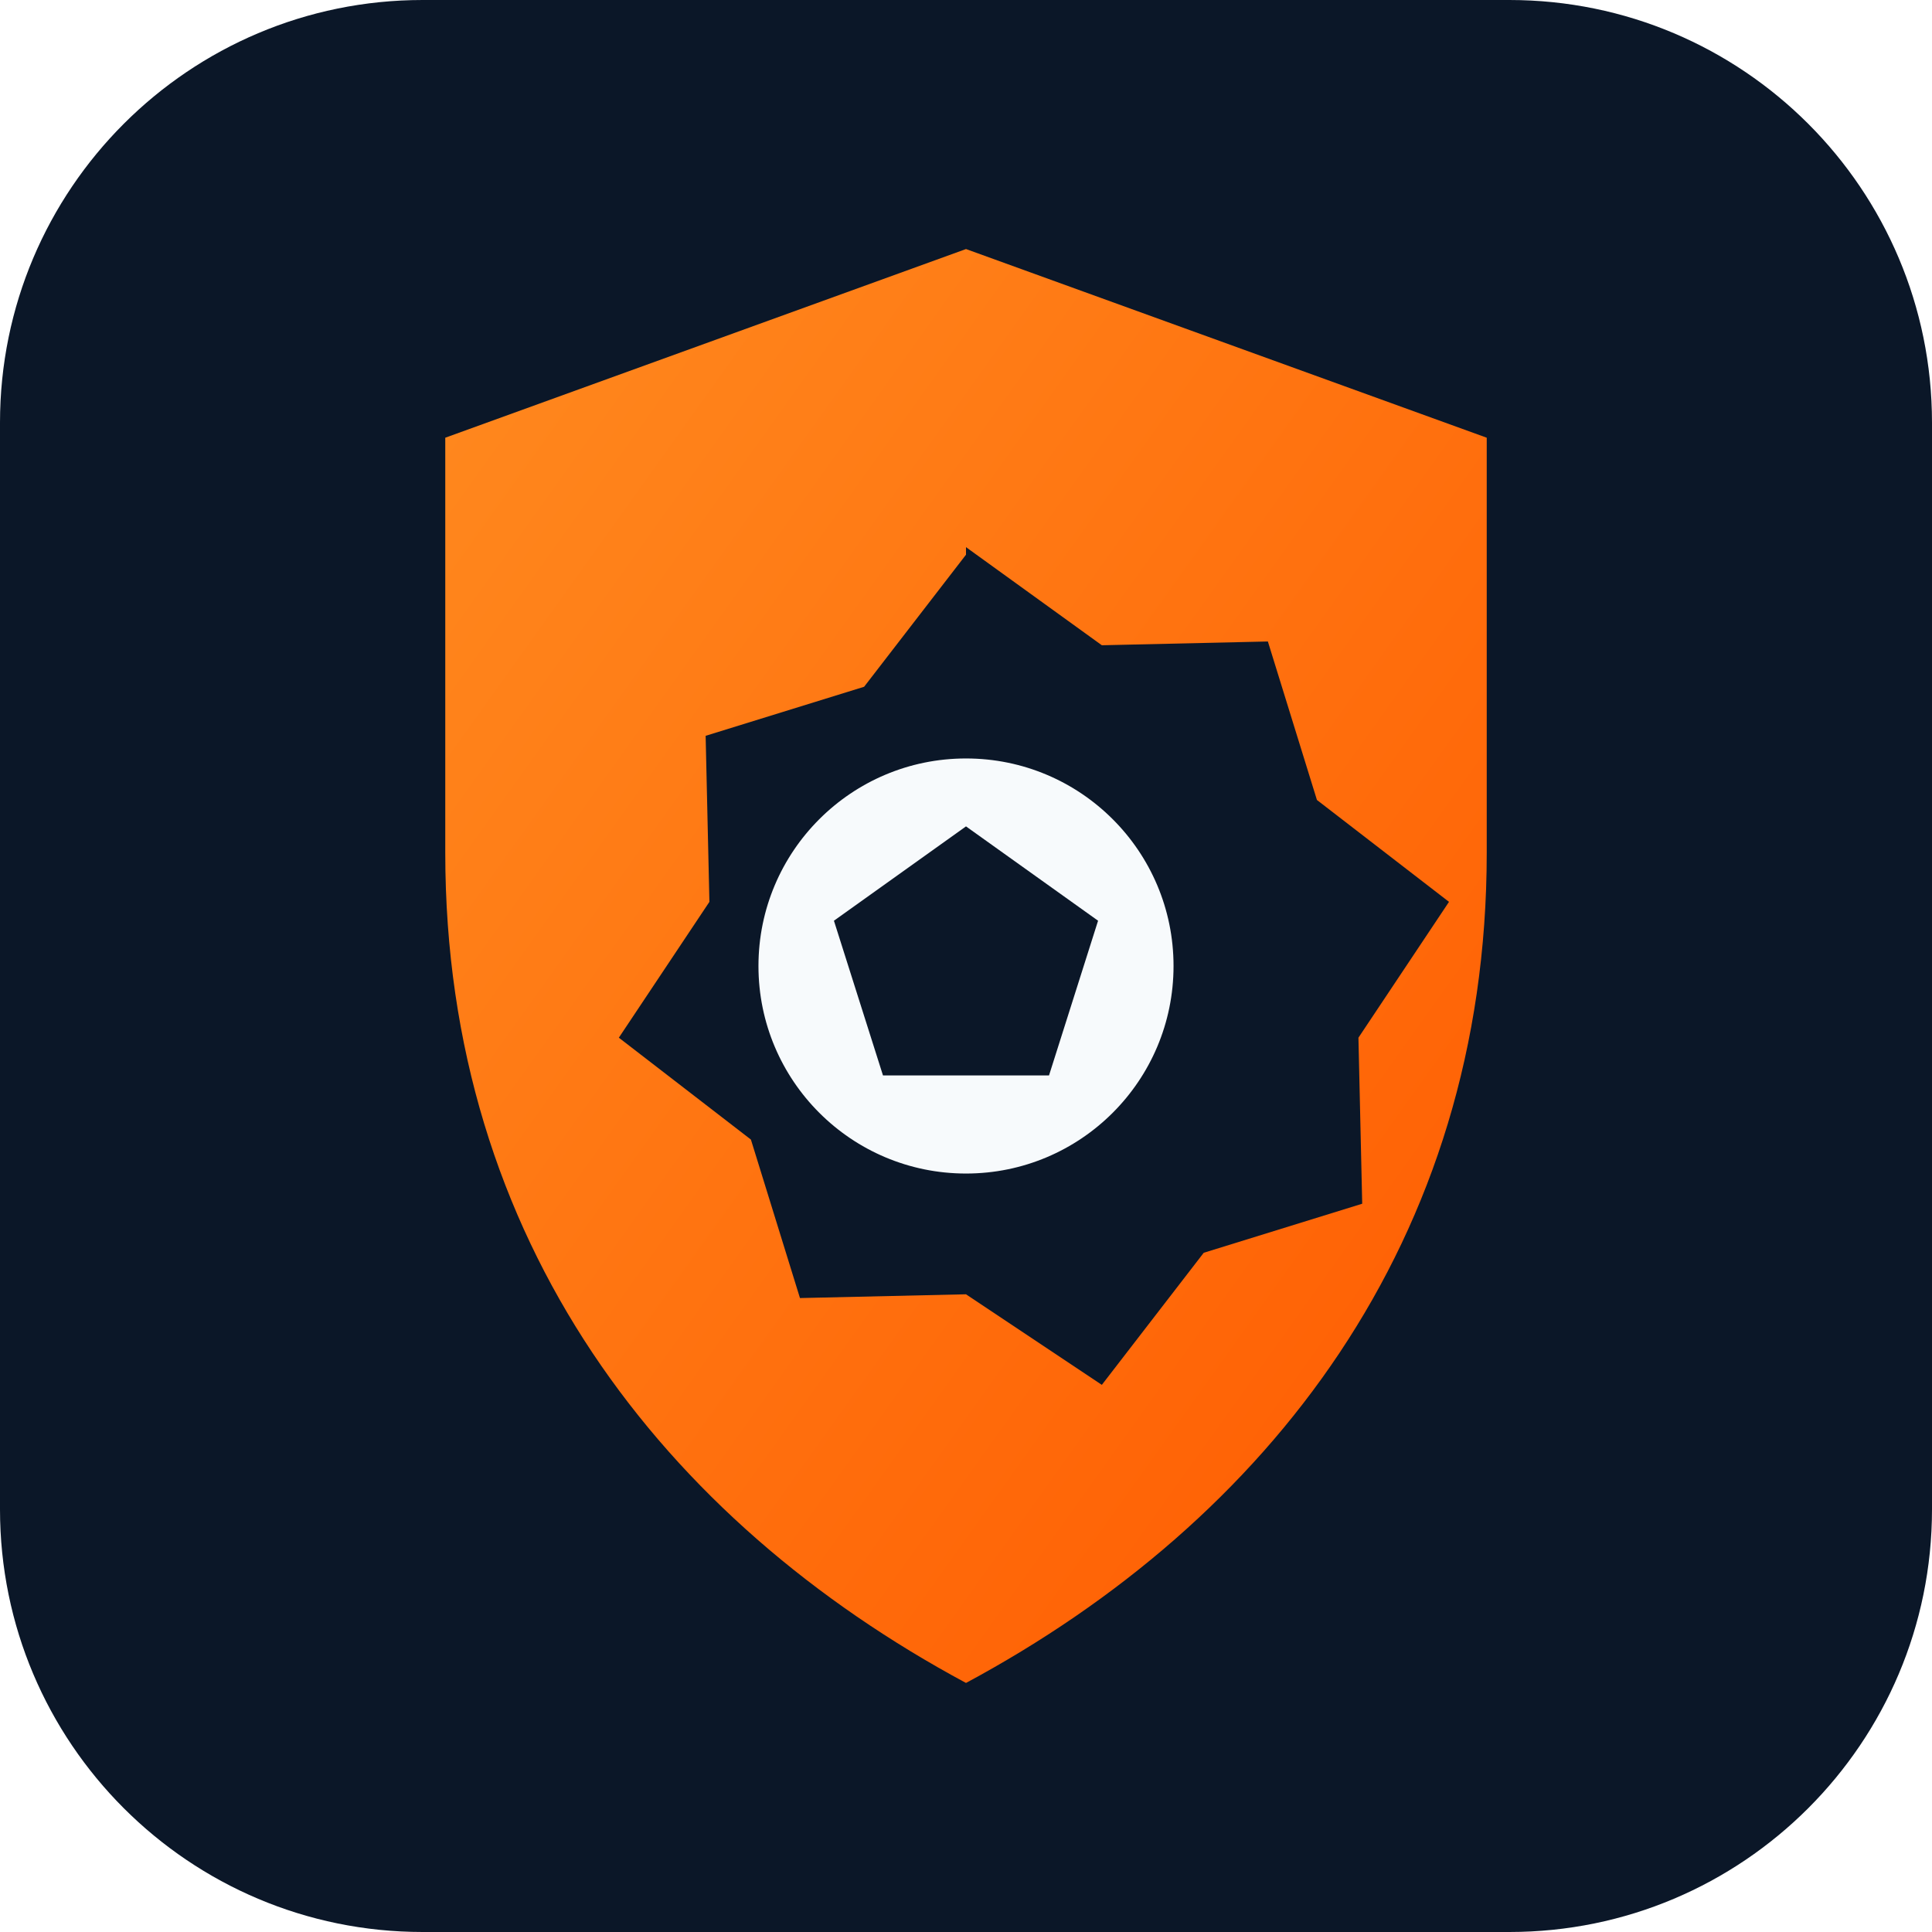
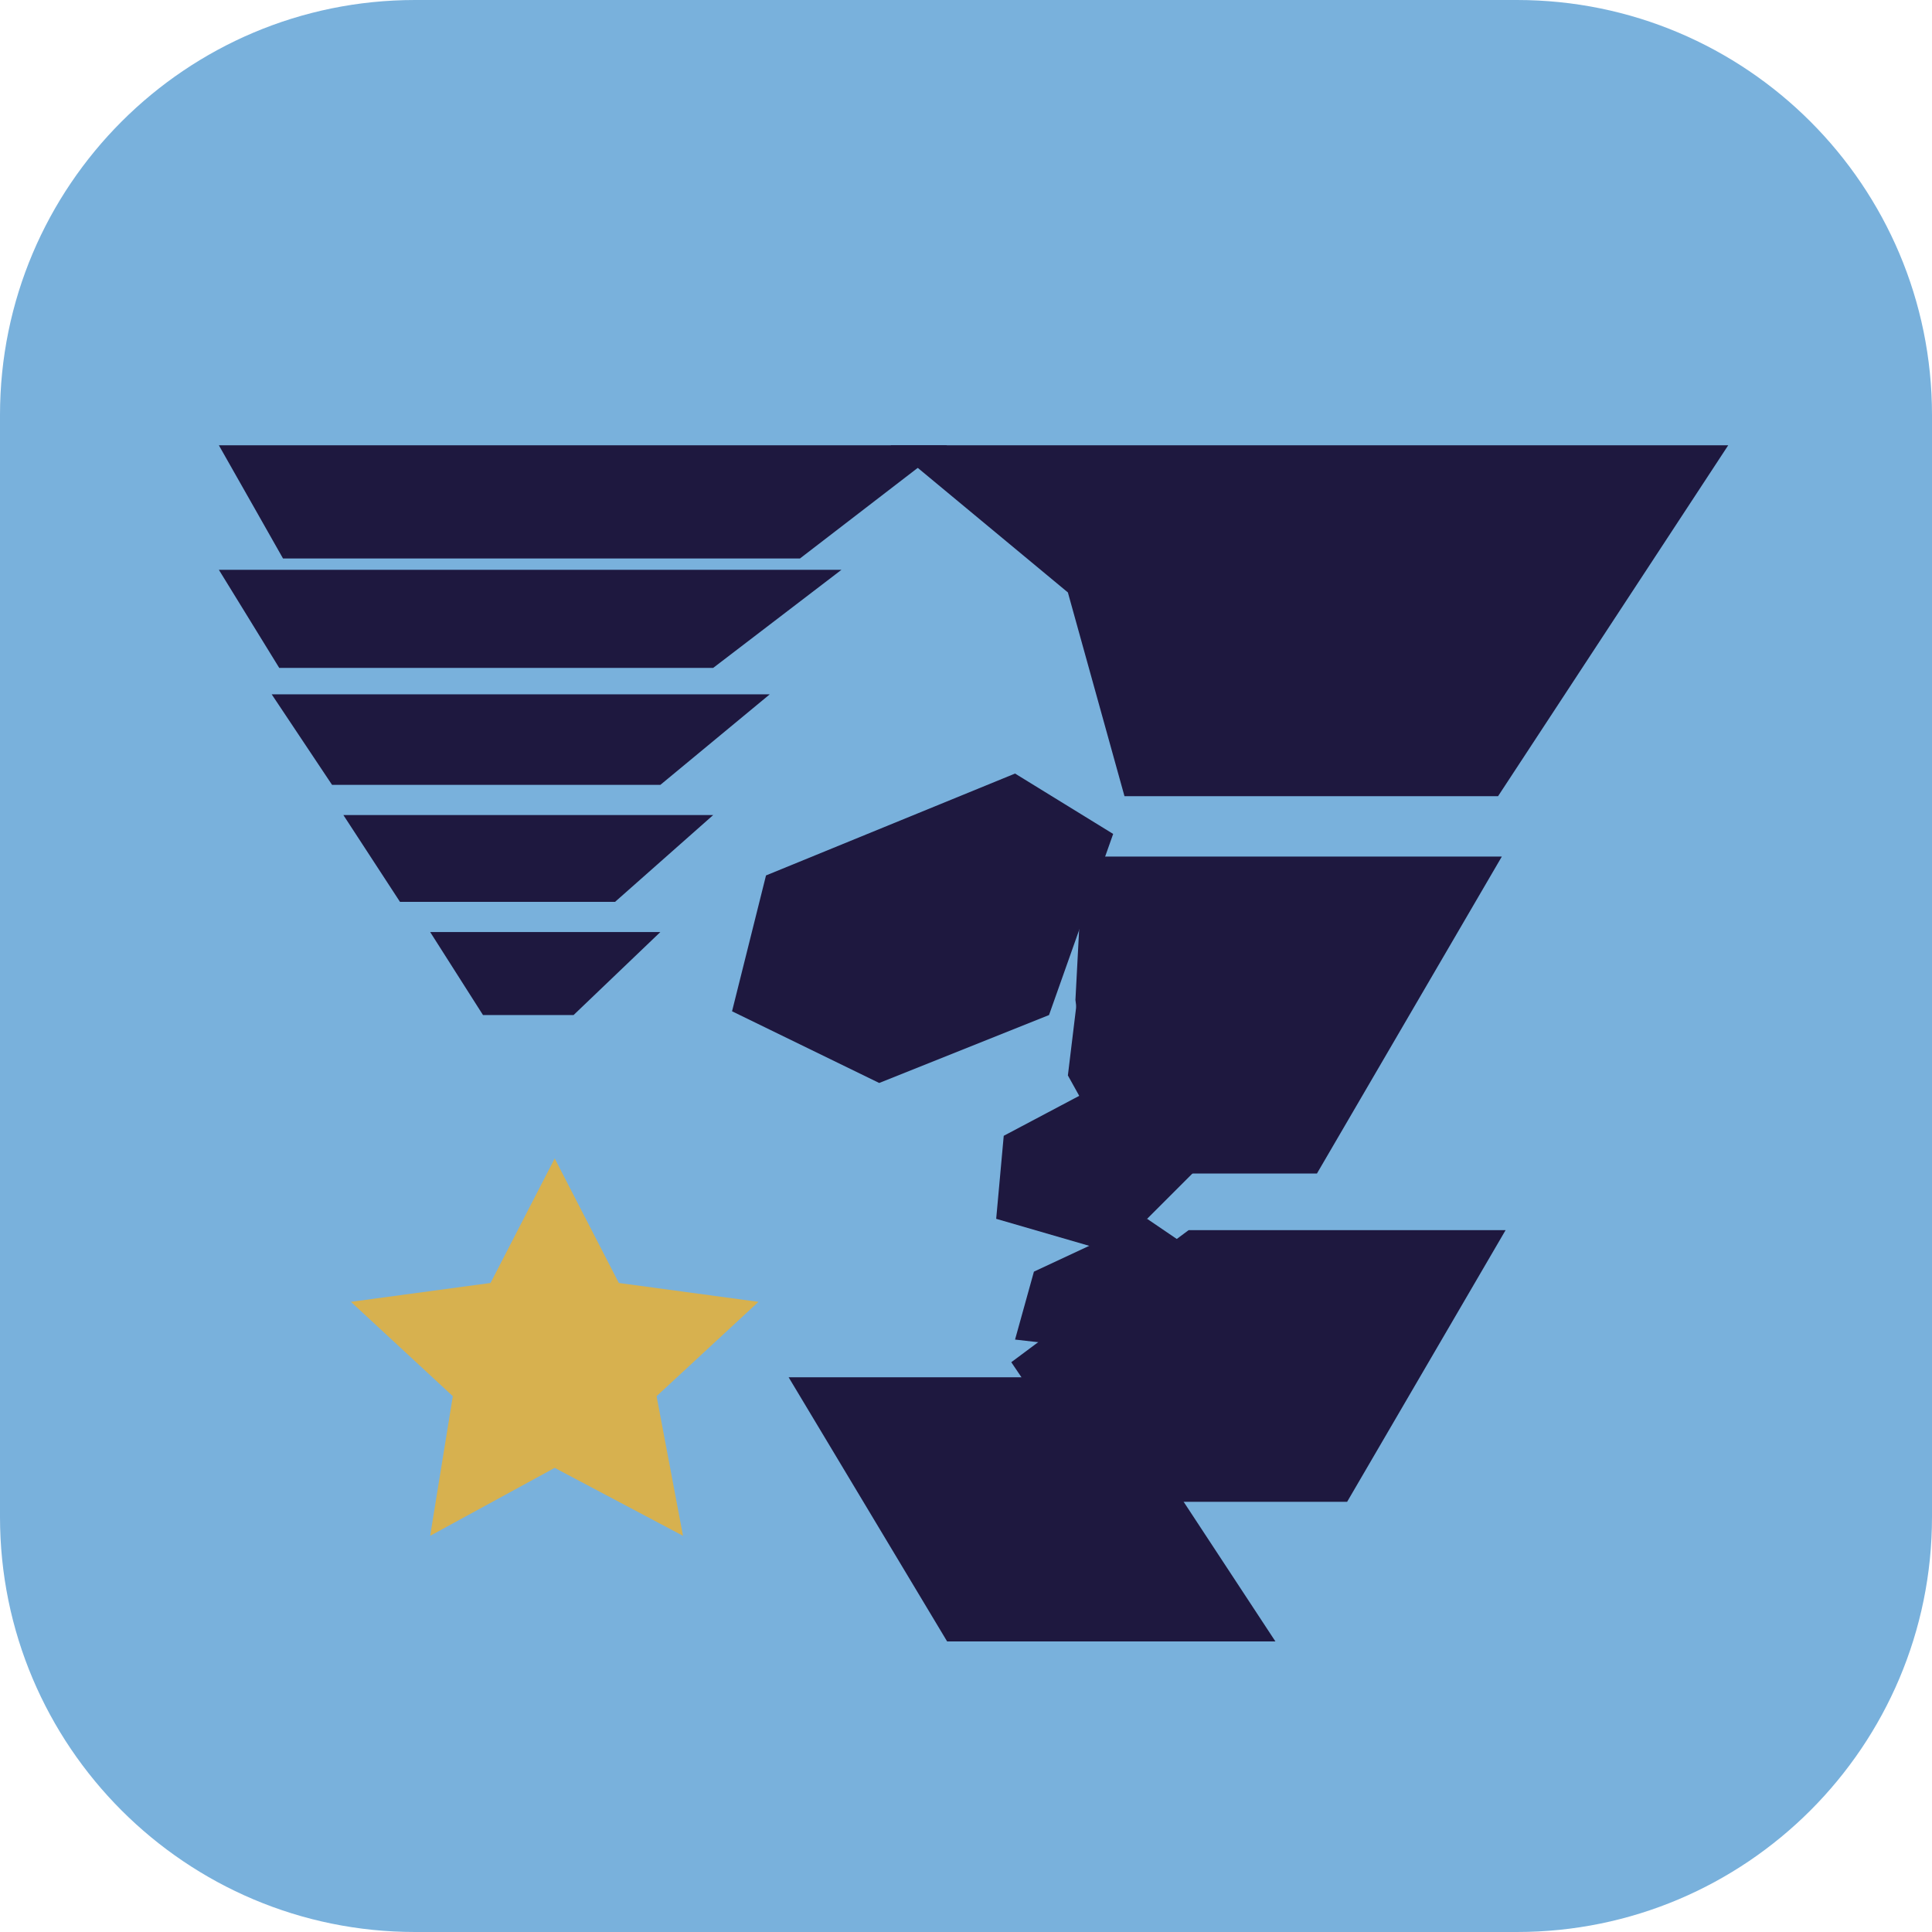
<svg xmlns="http://www.w3.org/2000/svg" viewBox="0 0 512 512">
-   <defs>
-     <linearGradient id="g" x1="0" y1="0" x2="1" y2="1">
-       <stop stop-color="#ff8a1f" />
-       <stop offset="1" stop-color="#ff5a00" />
-     </linearGradient>
-   </defs>
-   <rect width="512" height="512" rx="112" fill="#0b1728" />
-   <path d="M256 66l138 50v110c0 103-58 177-138 220-80-43-138-117-138-220V116z" fill="url(#g)" />
-   <path d="M256 145l36 26 44-1 13 42 35 27-24 36 1 44-42 13-27 35-36-24-44 1-13-42-35-27 24-36-1-44 42-13 27-35z" fill="#0b1728" />
-   <circle cx="256" cy="256" r="55" fill="#f7fafc" />
-   <path d="M256 219l35 25-13 41h-44l-13-41z" fill="#0b1728" />
+   <rect width="512" height="512" rx="110" fill="#79B1DC" />
+   <g fill="#1E183F">
+     <path d="M58 118h193l-39 30H75z" />
+     <path d="M58 151h165l-34 26H74z" />
+     <path d="M72 184h132l-29 24H88z" />
+     <path d="M91 216h98l-26 23h-57z" />
+     <path d="M114 247h61l-23 22h-24z" />
+     <path d="M236 118h222l-61 93H298l-15-54z" />
+     <path d="M287 227h111l-49 84h-58l-6-46z" />
+     <path d="M315 326h84l-42 72h-64l-25-37z" />
+     <path d="M209 365l83 0 46 70h-87z" />
+     <path d="M203 232l66-27 26 16-17 48-45 18-39-19z" />
+     <path d="M287 252l25-20 17 14-8 48-23 18-15-27z" />
+     <path d="M266 301l34-18 19 25-24 24-31-9z" />
+     <path d="M274 337l30-14 25 17-25 19-35-4z" />
+     <path d="M286 371l35-12 28 15-26 17-38-4z" />
+   </g>
+   <path d="M147 307l17 33 37 5-27 25 7 37-34-18-33 18 6-37-27-25 37-5z" fill="#D7B14F" />
</svg>
